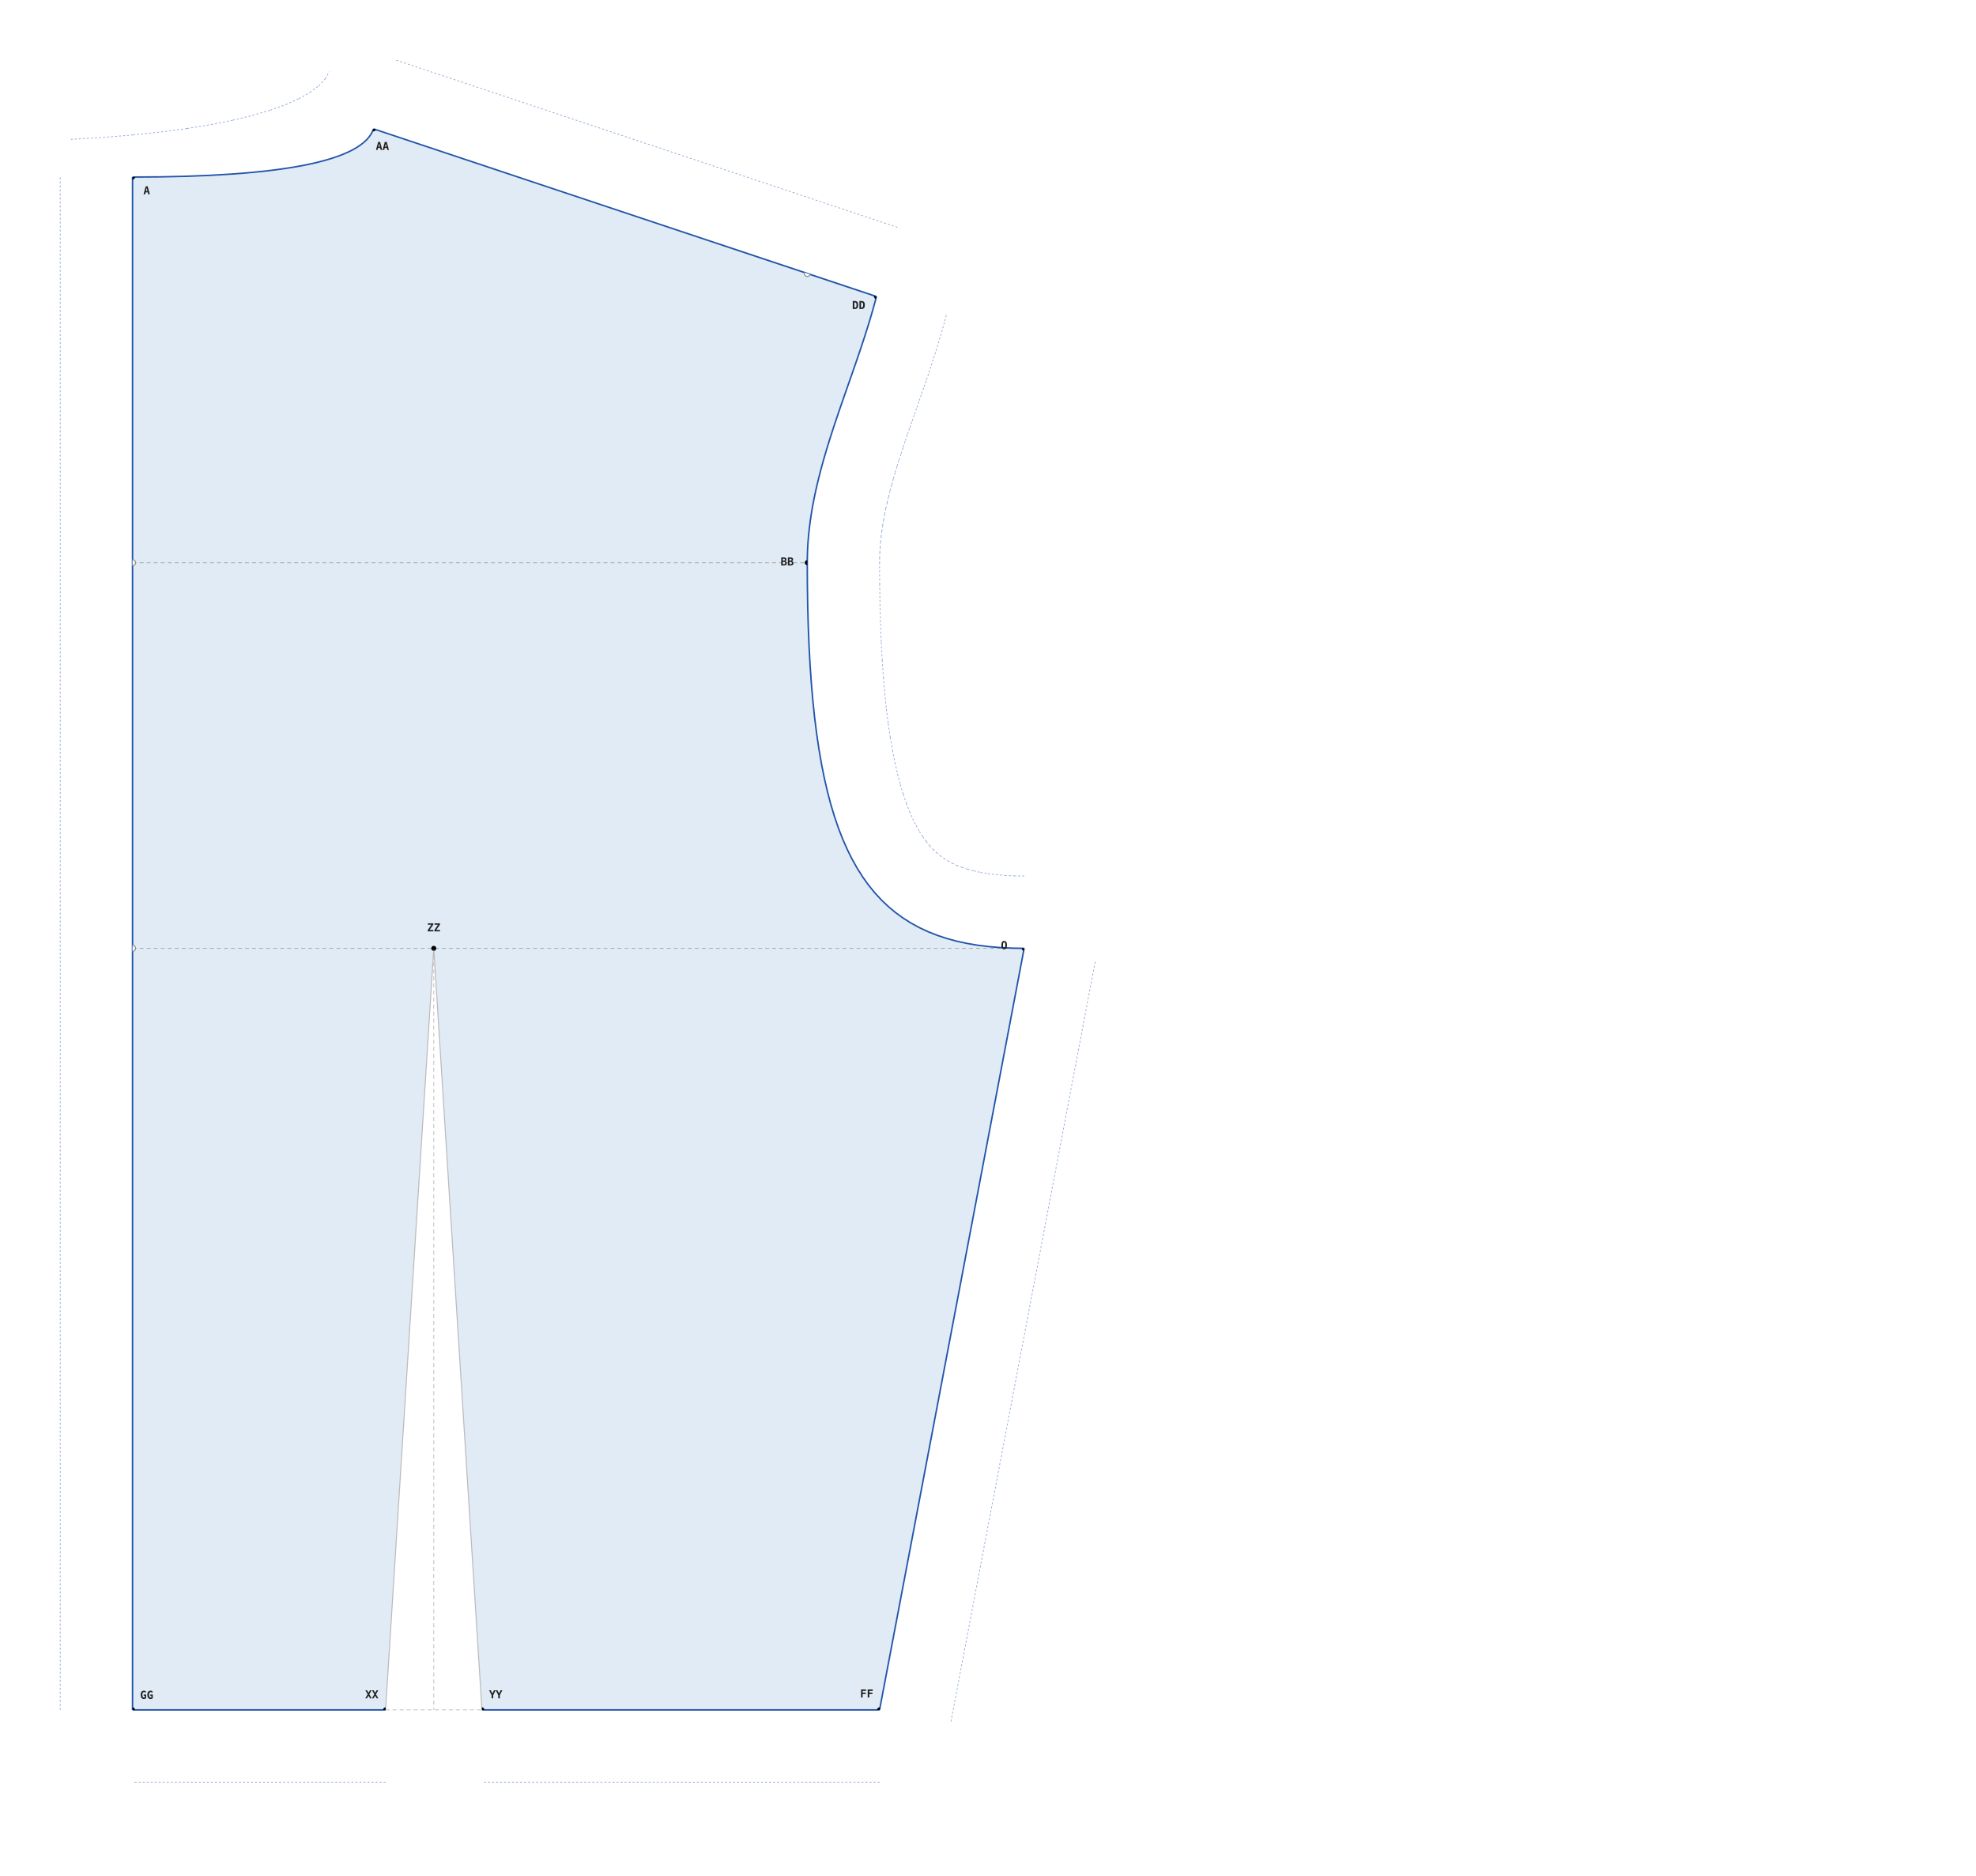
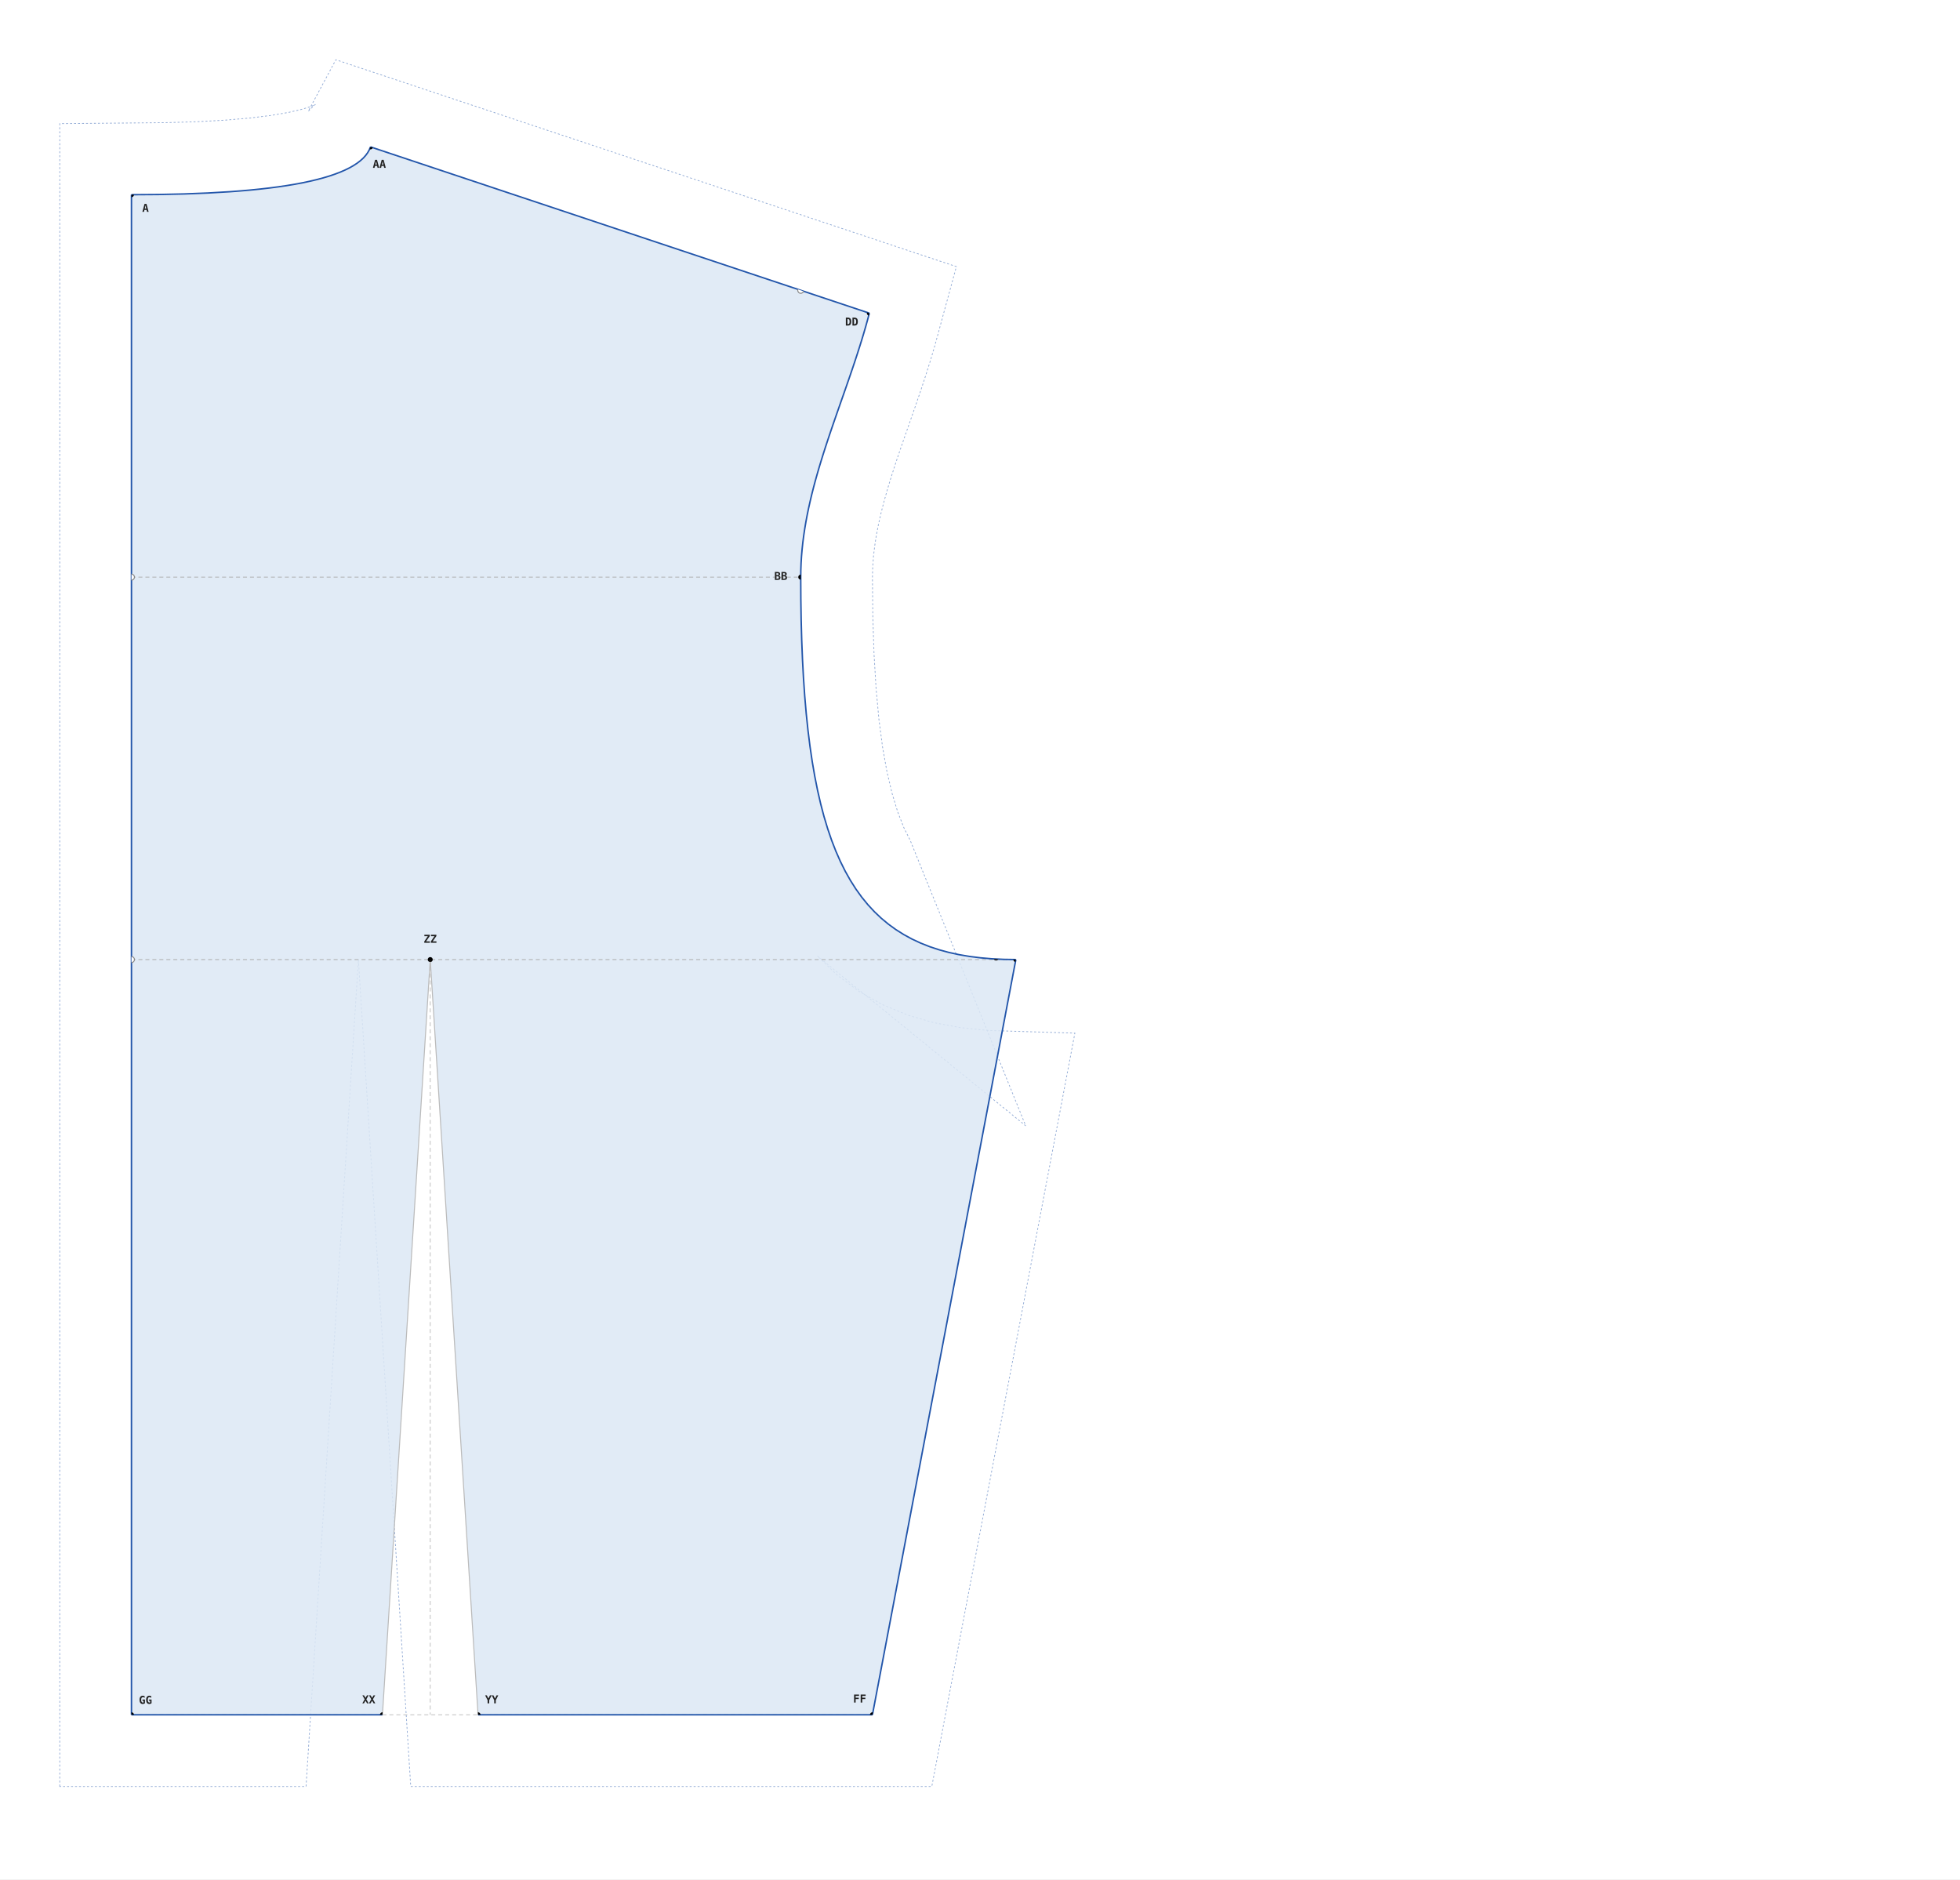
- <svg xmlns="http://www.w3.org/2000/svg" width="1968" height="1868" viewBox="0 0 1968 1868">
+ <svg xmlns="http://www.w3.org/2000/svg" width="1968" height="1887" viewBox="0 0 1968 1887">
  <rect width="100%" height="100%" fill="white" />
  <defs>
    <clipPath id="bodice-clip">
-       <path d="M 132.00,1702.62 L 132.00,176.31 Q 356.00,176.31 372.00,128.31 L 872.90,295.27 L 871.09,302.06 L 869.20,308.84 L 867.23,315.61 L 865.19,322.37 L 863.08,329.13 L 860.92,335.87 L 858.72,342.61 L 856.47,349.34 L 854.18,356.07 L 851.87,362.80 L 849.53,369.52 L 847.19,376.24 L 844.83,382.96 L 842.48,389.69 L 840.13,396.41 L 837.80,403.13 L 835.48,409.86 L 833.20,416.59 L 830.95,423.32 L 828.74,430.06 L 826.58,436.80 L 824.48,443.56 L 822.44,450.32 L 820.47,457.09 L 818.57,463.87 L 816.76,470.66 L 815.04,477.46 L 813.42,484.27 L 811.90,491.10 L 810.49,497.94 L 809.20,504.80 L 808.04,511.67 L 807.01,518.56 L 806.12,525.47 L 805.38,532.39 L 804.78,539.34 L 804.35,546.31 L 804.09,553.30 L 804.00,560.31 L 804.11,582.08 L 804.43,603.11 L 804.98,623.40 L 805.76,642.96 L 806.78,661.81 L 808.03,679.94 L 809.53,697.38 L 811.28,714.13 L 813.29,730.20 L 815.56,745.59 L 818.10,760.33 L 820.91,774.42 L 824.00,787.86 L 827.37,800.67 L 831.04,812.87 L 834.99,824.45 L 839.25,835.43 L 843.82,845.81 L 848.69,855.62 L 853.89,864.85 L 859.40,873.52 L 865.24,881.63 L 871.42,889.20 L 877.93,896.24 L 884.79,902.75 L 892.00,908.75 L 899.56,914.24 L 907.49,919.24 L 915.78,923.75 L 924.44,927.79 L 933.47,931.36 L 942.89,934.47 L 952.70,937.14 L 962.90,939.37 L 973.50,941.17 L 984.51,942.56 L 995.92,943.53 L 1007.75,944.11 L 1020.00,944.31 L 876.00,1702.62 L 480.00,1702.62 L 432.00,944.31 L 384.00,1702.62 L 132.00,1702.62 Z" />
+       <path d="M 132.00,1721.81 L 132.00,195.49 Q 356.00,195.49 372.00,147.49 L 872.90,314.46 L 871.09,321.25 L 869.20,328.03 L 867.23,334.80 L 865.19,341.56 L 863.08,348.31 L 860.92,355.06 L 858.72,361.79 L 856.47,368.53 L 854.18,375.26 L 851.87,381.98 L 849.53,388.71 L 847.19,395.43 L 844.83,402.15 L 842.48,408.87 L 840.13,415.59 L 837.80,422.31 L 835.48,429.04 L 833.20,435.77 L 830.95,442.50 L 828.74,449.24 L 826.58,455.99 L 824.48,462.74 L 822.44,469.50 L 820.47,476.27 L 818.57,483.05 L 816.76,489.84 L 815.04,496.64 L 813.42,503.46 L 811.90,510.28 L 810.49,517.13 L 809.20,523.98 L 808.04,530.85 L 807.01,537.74 L 806.12,544.65 L 805.38,551.58 L 804.78,558.52 L 804.35,565.49 L 804.09,572.48 L 804.00,579.49 L 804.11,601.27 L 804.43,622.30 L 804.98,642.59 L 805.76,662.15 L 806.78,680.99 L 808.03,699.13 L 809.53,716.57 L 811.28,733.31 L 813.29,749.38 L 815.56,764.78 L 818.10,779.51 L 820.91,793.60 L 824.00,807.04 L 827.37,819.86 L 831.04,832.05 L 834.99,843.63 L 839.25,854.61 L 843.82,865.00 L 848.69,874.80 L 853.89,884.03 L 859.40,892.70 L 865.24,900.82 L 871.42,908.39 L 877.93,915.42 L 884.79,921.94 L 892.00,927.93 L 899.56,933.43 L 907.49,938.42 L 915.78,942.94 L 924.44,946.97 L 933.47,950.54 L 942.89,953.66 L 952.70,956.32 L 962.90,958.55 L 973.50,960.36 L 984.51,961.74 L 995.92,962.72 L 1007.75,963.30 L 1020.00,963.49 L 876.00,1721.81 L 480.00,1721.81 L 432.00,963.49 L 384.00,1721.81 L 132.00,1721.81 Z" />
    </clipPath>
  </defs>
-   <path d="M 60.00,1702.62 L 60.00,176.31 M 70.56,138.77 L 102.56,136.83 M 102.56,136.83 L 132.54,134.37 M 132.54,134.37 L 160.48,131.40 M 160.48,131.40 L 186.37,127.95 M 186.37,127.95 L 210.20,124.03 M 210.20,124.03 L 231.96,119.68 M 231.96,119.68 L 251.61,114.91 M 251.61,114.91 L 269.14,109.75 M 269.14,109.75 L 284.51,104.22 M 284.51,104.22 L 297.69,98.32 M 297.69,98.32 L 308.65,92.08 M 308.65,92.08 L 317.36,85.50 M 317.36,85.50 L 323.82,78.58 M 323.82,78.58 L 327.98,71.33 M 394.77,60.00 L 895.67,226.97 M 942.47,313.83 L 940.55,321.03 M 940.55,321.03 L 938.44,328.60 M 938.44,328.60 L 936.26,336.08 M 936.26,336.08 L 934.02,343.49 M 934.02,343.49 L 931.74,350.81 M 931.74,350.81 L 929.42,358.06 M 929.42,358.06 L 927.07,365.23 M 927.07,365.23 L 924.70,372.33 M 924.70,372.33 L 922.31,379.35 M 922.31,379.35 L 919.92,386.31 M 919.92,386.31 L 917.53,393.20 M 917.53,393.20 L 915.15,400.02 M 915.15,400.02 L 912.78,406.77 M 912.78,406.77 L 910.44,413.46 M 910.44,413.46 L 908.13,420.08 M 908.13,420.08 L 905.85,426.64 M 905.85,426.64 L 903.62,433.14 M 903.62,433.14 L 901.43,439.57 M 901.43,439.57 L 899.30,445.94 M 899.30,445.94 L 897.24,452.24 M 897.24,452.24 L 895.24,458.49 M 895.24,458.49 L 893.31,464.67 M 893.31,464.67 L 891.47,470.79 M 891.47,470.79 L 889.70,476.84 M 889.70,476.84 L 888.03,482.83 M 888.03,482.83 L 886.45,488.76 M 886.45,488.76 L 884.96,494.63 M 884.96,494.63 L 883.58,500.43 M 883.58,500.43 L 882.31,506.16 M 882.31,506.16 L 881.14,511.84 M 881.14,511.84 L 880.08,517.45 M 880.08,517.45 L 879.14,523.00 M 879.14,523.00 L 878.32,528.49 M 878.32,528.49 L 877.62,533.92 M 877.62,533.92 L 877.04,539.30 M 877.04,539.30 L 876.59,544.62 M 876.59,544.62 L 876.26,549.89 M 876.26,549.89 L 876.07,555.11 M 876.07,555.11 L 875.99,561.22 M 876.00,559.95 L 876.10,581.35 M 876.10,581.35 L 876.42,601.59 M 876.42,601.59 L 876.94,621.00 M 876.94,621.00 L 877.68,639.61 M 877.68,639.61 L 878.64,657.40 M 878.64,657.40 L 879.82,674.39 M 879.82,674.39 L 881.21,690.56 M 881.21,690.56 L 882.81,705.93 M 882.81,705.93 L 884.63,720.49 M 884.63,720.49 L 886.66,734.25 M 886.66,734.25 L 888.89,747.19 M 888.89,747.19 L 891.31,759.33 M 891.31,759.33 L 893.91,770.65 M 893.91,770.65 L 896.68,781.17 M 896.68,781.17 L 899.60,790.89 M 899.60,790.89 L 902.65,799.81 M 902.65,799.81 L 905.80,807.95 M 905.80,807.95 L 909.04,815.32 M 909.04,815.32 L 912.34,821.95 M 912.34,821.95 L 915.67,827.89 M 915.67,827.89 L 919.03,833.16 M 919.03,833.16 L 922.40,837.84 M 922.40,837.84 L 925.77,841.98 M 925.77,841.98 L 929.18,845.66 M 929.18,845.66 L 932.64,848.95 M 932.64,848.95 L 936.21,851.92 M 936.21,851.92 L 939.94,854.63 M 939.94,854.63 L 943.91,857.13 M 943.91,857.13 L 948.20,859.46 M 948.20,859.46 L 952.87,861.64 M 952.87,861.64 L 957.99,863.66 M 957.99,863.66 L 963.62,865.52 M 963.62,865.52 L 969.82,867.20 M 969.82,867.20 L 976.61,868.69 M 976.61,868.69 L 984.02,869.94 M 984.02,869.94 L 992.05,870.95 M 992.05,870.95 L 1000.73,871.70 M 1000.73,871.70 L 1010.05,872.15 M 1010.05,872.15 L 1021.12,872.31 M 1090.74,957.74 L 946.74,1716.06 M 876.00,1774.62 L 480.00,1774.62 M 384.00,1774.62 L 132.00,1774.62" fill="none" stroke="#2255aa" stroke-width="0.75" stroke-dasharray="2 2" opacity="0.5" />
-   <path d="M 132.00,1702.62 L 132.00,176.31 Q 356.00,176.31 372.00,128.31 L 872.90,295.27 L 871.09,302.06 L 869.20,308.84 L 867.23,315.61 L 865.19,322.37 L 863.08,329.13 L 860.92,335.87 L 858.72,342.61 L 856.47,349.34 L 854.18,356.07 L 851.87,362.80 L 849.53,369.52 L 847.19,376.24 L 844.83,382.96 L 842.48,389.69 L 840.13,396.41 L 837.80,403.13 L 835.48,409.86 L 833.20,416.59 L 830.95,423.32 L 828.74,430.06 L 826.58,436.80 L 824.48,443.56 L 822.44,450.32 L 820.47,457.09 L 818.57,463.87 L 816.76,470.66 L 815.04,477.46 L 813.42,484.27 L 811.90,491.10 L 810.49,497.94 L 809.20,504.80 L 808.04,511.67 L 807.01,518.56 L 806.12,525.47 L 805.38,532.39 L 804.78,539.34 L 804.35,546.31 L 804.09,553.30 L 804.00,560.31 L 804.11,582.08 L 804.43,603.11 L 804.98,623.40 L 805.76,642.96 L 806.78,661.81 L 808.03,679.94 L 809.53,697.38 L 811.28,714.13 L 813.29,730.20 L 815.56,745.59 L 818.10,760.33 L 820.91,774.42 L 824.00,787.86 L 827.37,800.67 L 831.04,812.87 L 834.99,824.45 L 839.25,835.43 L 843.82,845.81 L 848.69,855.62 L 853.89,864.85 L 859.40,873.52 L 865.24,881.63 L 871.42,889.20 L 877.93,896.24 L 884.79,902.75 L 892.00,908.75 L 899.56,914.24 L 907.49,919.24 L 915.78,923.75 L 924.44,927.79 L 933.47,931.36 L 942.89,934.47 L 952.70,937.14 L 962.90,939.37 L 973.50,941.17 L 984.51,942.56 L 995.92,943.53 L 1007.75,944.11 L 1020.00,944.31 L 876.00,1702.62 L 480.00,1702.62 L 432.00,944.31 L 384.00,1702.62 L 132.00,1702.62 Z" fill="#dce8f5" stroke="none" opacity="0.85" />
+   <path d="M 60.00,1793.81 L 60.00,124.15 L 166.46,123.17 L 197.81,122.22 L 225.93,120.66 L 250.74,118.53 L 272.08,115.90 L 289.73,112.88 L 303.39,109.69 L 312.61,106.75 L 316.79,104.90 L 315.49,105.73 L 309.46,111.76 L 337.22,60.00 L 960.29,267.69 L 938.56,347.37 L 934.26,361.90 L 929.78,376.13 L 925.19,390.07 L 920.53,403.73 L 915.87,417.13 L 911.27,430.28 L 906.77,443.18 L 902.42,455.83 L 898.27,468.25 L 894.37,480.43 L 890.76,492.37 L 887.48,504.07 L 884.55,515.52 L 882.02,526.74 L 879.90,537.72 L 878.23,548.46 L 877.01,558.98 L 876.27,569.30 L 876.01,580.02 L 876.40,619.74 L 877.60,656.92 L 879.63,691.02 L 882.48,722.04 L 886.14,749.99 L 890.57,774.87 L 895.71,796.66 L 901.43,815.40 L 907.59,831.14 L 914.03,844.04 L 1029.90,1130.41 L 820.78,959.98 L 840.59,979.10 L 862.59,995.47 L 886.36,1008.86 L 911.44,1019.24 L 937.48,1026.80 L 964.25,1031.83 L 991.71,1034.64 L 1079.26,1037.37 L 935.61,1793.81 L 412.41,1793.81 L 359.86,963.49 L 307.30,1793.81 L 60.00,1793.81 Z" fill="none" stroke="#2255aa" stroke-width="0.75" stroke-dasharray="2 2" opacity="0.5" />
+   <path d="M 132.00,1721.81 L 132.00,195.49 Q 356.00,195.49 372.00,147.49 L 872.90,314.46 L 871.09,321.25 L 869.20,328.03 L 867.23,334.80 L 865.19,341.56 L 863.08,348.31 L 860.92,355.06 L 858.72,361.79 L 856.47,368.53 L 854.18,375.26 L 851.87,381.98 L 849.53,388.71 L 847.19,395.43 L 844.83,402.15 L 842.48,408.87 L 840.13,415.59 L 837.80,422.31 L 835.48,429.04 L 833.20,435.77 L 830.95,442.50 L 828.74,449.24 L 826.58,455.99 L 824.48,462.74 L 822.44,469.50 L 820.47,476.27 L 818.57,483.05 L 816.76,489.84 L 815.04,496.64 L 813.42,503.46 L 811.90,510.28 L 810.49,517.13 L 809.20,523.98 L 808.04,530.85 L 807.01,537.74 L 806.12,544.65 L 805.38,551.58 L 804.78,558.52 L 804.35,565.49 L 804.09,572.48 L 804.00,579.49 L 804.11,601.27 L 804.43,622.30 L 804.98,642.59 L 805.76,662.15 L 806.78,680.99 L 808.03,699.13 L 809.53,716.57 L 811.28,733.31 L 813.29,749.38 L 815.56,764.78 L 818.10,779.51 L 820.91,793.60 L 824.00,807.04 L 827.37,819.86 L 831.04,832.05 L 834.99,843.63 L 839.25,854.61 L 843.82,865.00 L 848.69,874.80 L 853.89,884.03 L 859.40,892.70 L 865.24,900.82 L 871.42,908.39 L 877.93,915.42 L 884.79,921.94 L 892.00,927.93 L 899.56,933.43 L 907.49,938.42 L 915.78,942.94 L 924.44,946.97 L 933.47,950.54 L 942.89,953.66 L 952.70,956.32 L 962.90,958.55 L 973.50,960.36 L 984.51,961.74 L 995.92,962.72 L 1007.75,963.30 L 1020.00,963.49 L 876.00,1721.81 L 480.00,1721.81 L 432.00,963.49 L 384.00,1721.81 L 132.00,1721.81 Z" fill="#dce8f5" stroke="none" opacity="0.85" />
  <g clip-path="url(#bodice-clip)">
-     <line x1="1020.0" y1="176.3" x2="1020.0" y2="1808.3" stroke="#aaa" stroke-width="0.75" stroke-dasharray="4 3" />
-     <line x1="132.0" y1="560.3" x2="1908.0" y2="560.3" stroke="#aaa" stroke-width="0.75" stroke-dasharray="4 3" />
-     <line x1="132.0" y1="944.3" x2="1908.0" y2="944.3" stroke="#aaa" stroke-width="0.75" stroke-dasharray="4 3" />
-     <line x1="132.0" y1="1702.6" x2="876.0" y2="1702.6" stroke="#aaa" stroke-width="0.75" stroke-dasharray="4 3" />
+     <line x1="1020.0" y1="195.5" x2="1020.0" y2="1827.5" stroke="#aaa" stroke-width="0.75" stroke-dasharray="4 3" />
+     <line x1="132.0" y1="579.5" x2="1908.0" y2="579.5" stroke="#aaa" stroke-width="0.75" stroke-dasharray="4 3" />
+     <line x1="132.0" y1="963.5" x2="1908.0" y2="963.5" stroke="#aaa" stroke-width="0.75" stroke-dasharray="4 3" />
+     <line x1="132.0" y1="1721.8" x2="876.0" y2="1721.8" stroke="#aaa" stroke-width="0.75" stroke-dasharray="4 3" />
  </g>
  <g>
-     <line x1="384.0" y1="1702.6" x2="480.0" y2="1702.6" stroke="#bbb" stroke-width="0.75" stroke-dasharray="4 3" />
-     <line x1="432.0" y1="944.3" x2="432.0" y2="1702.6" stroke="#bbb" stroke-width="0.75" stroke-dasharray="4 3" />
+     <line x1="384.0" y1="1721.8" x2="480.0" y2="1721.8" stroke="#bbb" stroke-width="0.75" stroke-dasharray="4 3" />
+     <line x1="432.0" y1="963.5" x2="432.0" y2="1721.8" stroke="#bbb" stroke-width="0.75" stroke-dasharray="4 3" />
  </g>
-   <path d="M 132.00,1702.62 L 132.00,176.31 M 132.00,176.31 Q 356.00,176.31 372.00,128.31 M 372.00,128.31 L 872.90,295.27 M 872.90,295.27 L 871.09,302.06 L 869.20,308.84 L 867.23,315.61 L 865.19,322.37 L 863.08,329.13 L 860.92,335.87 L 858.72,342.61 L 856.47,349.34 L 854.18,356.07 L 851.87,362.80 L 849.53,369.52 L 847.19,376.24 L 844.83,382.96 L 842.48,389.69 L 840.13,396.41 L 837.80,403.13 L 835.48,409.86 L 833.20,416.59 L 830.95,423.32 L 828.74,430.06 L 826.58,436.80 L 824.48,443.56 L 822.44,450.32 L 820.47,457.09 L 818.57,463.87 L 816.76,470.66 L 815.04,477.46 L 813.42,484.27 L 811.90,491.10 L 810.49,497.94 L 809.20,504.80 L 808.04,511.67 L 807.01,518.56 L 806.12,525.47 L 805.38,532.39 L 804.78,539.34 L 804.35,546.31 L 804.09,553.30 L 804.00,560.31 M 804.00,560.31 L 804.11,582.08 L 804.43,603.11 L 804.98,623.40 L 805.76,642.96 L 806.78,661.81 L 808.03,679.94 L 809.53,697.38 L 811.28,714.13 L 813.29,730.20 L 815.56,745.59 L 818.10,760.33 L 820.91,774.42 L 824.00,787.86 L 827.37,800.67 L 831.04,812.87 L 834.99,824.45 L 839.25,835.43 L 843.82,845.81 L 848.69,855.62 L 853.89,864.85 L 859.40,873.52 L 865.24,881.63 L 871.42,889.20 L 877.93,896.24 L 884.79,902.75 L 892.00,908.75 L 899.56,914.24 L 907.49,919.24 L 915.78,923.75 L 924.44,927.79 L 933.47,931.36 L 942.89,934.47 L 952.70,937.14 L 962.90,939.37 L 973.50,941.17 L 984.51,942.56 L 995.92,943.53 L 1007.75,944.11 L 1020.00,944.31 M 1020.00,944.31 L 876.00,1702.62 M 876.00,1702.62 L 480.00,1702.62 M 384.00,1702.62 L 132.00,1702.62" fill="none" stroke="#2255aa" stroke-width="1.5" stroke-linejoin="round" />
-   <path d="M 480.00,1702.62 L 432.00,944.31 M 432.00,944.31 L 384.00,1702.62" fill="none" stroke="#bbb" stroke-width="1" stroke-linejoin="round" />
+   <path d="M 132.00,1721.81 L 132.00,195.49 M 132.00,195.49 Q 356.00,195.49 372.00,147.49 M 372.00,147.49 L 872.90,314.46 M 872.90,314.46 L 871.09,321.25 L 869.20,328.03 L 867.23,334.80 L 865.19,341.56 L 863.08,348.31 L 860.92,355.06 L 858.72,361.79 L 856.47,368.53 L 854.18,375.26 L 851.87,381.98 L 849.53,388.71 L 847.19,395.43 L 844.83,402.15 L 842.48,408.87 L 840.13,415.59 L 837.80,422.31 L 835.48,429.04 L 833.20,435.77 L 830.95,442.50 L 828.74,449.24 L 826.58,455.99 L 824.48,462.74 L 822.44,469.50 L 820.47,476.27 L 818.57,483.05 L 816.76,489.84 L 815.04,496.64 L 813.42,503.46 L 811.90,510.28 L 810.49,517.13 L 809.20,523.98 L 808.04,530.85 L 807.01,537.74 L 806.12,544.65 L 805.38,551.58 L 804.78,558.52 L 804.35,565.49 L 804.09,572.48 L 804.00,579.49 M 804.00,579.49 L 804.11,601.27 L 804.43,622.30 L 804.98,642.59 L 805.76,662.15 L 806.78,680.99 L 808.03,699.13 L 809.53,716.57 L 811.28,733.31 L 813.29,749.38 L 815.56,764.78 L 818.10,779.51 L 820.91,793.60 L 824.00,807.04 L 827.37,819.86 L 831.04,832.05 L 834.99,843.63 L 839.25,854.61 L 843.82,865.00 L 848.69,874.80 L 853.89,884.03 L 859.40,892.70 L 865.24,900.82 L 871.42,908.39 L 877.93,915.42 L 884.79,921.94 L 892.00,927.93 L 899.56,933.43 L 907.49,938.42 L 915.78,942.94 L 924.44,946.97 L 933.47,950.54 L 942.89,953.66 L 952.70,956.32 L 962.90,958.55 L 973.50,960.36 L 984.51,961.74 L 995.92,962.72 L 1007.75,963.30 L 1020.00,963.49 M 1020.00,963.49 L 876.00,1721.81 M 876.00,1721.81 L 480.00,1721.81 M 384.00,1721.81 L 132.00,1721.81" fill="none" stroke="#2255aa" stroke-width="1.5" stroke-linejoin="round" />
+   <path d="M 480.00,1721.81 L 432.00,963.49 M 432.00,963.49 L 384.00,1721.81" fill="none" stroke="#bbb" stroke-width="1" stroke-linejoin="round" />
  <g clip-path="url(#bodice-clip)">
-     <circle cx="132.0" cy="1808.3" r="3" fill="white" stroke="#888" stroke-width="1" />
-     <circle cx="1908.0" cy="176.3" r="3" fill="white" stroke="#888" stroke-width="1" />
-     <circle cx="1020.0" cy="176.3" r="3" fill="white" stroke="#888" stroke-width="1" />
-     <circle cx="1020.0" cy="1808.3" r="3" fill="white" stroke="#888" stroke-width="1" />
-     <circle cx="132.0" cy="560.3" r="3" fill="white" stroke="#888" stroke-width="1" />
-     <circle cx="1908.0" cy="560.3" r="3" fill="white" stroke="#888" stroke-width="1" />
-     <circle cx="132.0" cy="944.3" r="3" fill="white" stroke="#888" stroke-width="1" />
-     <circle cx="1908.0" cy="944.3" r="3" fill="white" stroke="#888" stroke-width="1" />
-     <circle cx="1397.5" cy="218.3" r="3" fill="white" stroke="#888" stroke-width="1" />
-     <circle cx="1020.0" cy="1160.5" r="3" fill="white" stroke="#888" stroke-width="1" />
-     <circle cx="876.0" cy="1808.3" r="3" fill="white" stroke="#888" stroke-width="1" />
-     <circle cx="804.0" cy="272.3" r="3" fill="white" stroke="#888" stroke-width="1" />
-     <circle cx="132.0" cy="176.3" r="2.5" fill="black" />
-     <circle cx="132.0" cy="1702.6" r="2.5" fill="black" />
-     <circle cx="372.0" cy="128.3" r="2.5" fill="black" />
-     <circle cx="872.9" cy="295.3" r="2.5" fill="black" />
-     <circle cx="804.0" cy="560.3" r="2.5" fill="black" />
-     <circle cx="1020.0" cy="944.3" r="2.5" fill="black" />
-     <circle cx="876.0" cy="1702.6" r="2.5" fill="black" />
-     <circle cx="384.0" cy="1702.6" r="2.5" fill="black" />
-     <circle cx="480.0" cy="1702.6" r="2.5" fill="black" />
-     <circle cx="432.0" cy="944.3" r="2.5" fill="black" />
+     <circle cx="132.0" cy="1827.5" r="3" fill="white" stroke="#888" stroke-width="1" />
+     <circle cx="1908.0" cy="195.5" r="3" fill="white" stroke="#888" stroke-width="1" />
+     <circle cx="1020.0" cy="195.5" r="3" fill="white" stroke="#888" stroke-width="1" />
+     <circle cx="1020.0" cy="1827.5" r="3" fill="white" stroke="#888" stroke-width="1" />
+     <circle cx="132.0" cy="579.5" r="3" fill="white" stroke="#888" stroke-width="1" />
+     <circle cx="1908.0" cy="579.5" r="3" fill="white" stroke="#888" stroke-width="1" />
+     <circle cx="132.0" cy="963.5" r="3" fill="white" stroke="#888" stroke-width="1" />
+     <circle cx="1908.0" cy="963.5" r="3" fill="white" stroke="#888" stroke-width="1" />
+     <circle cx="1397.5" cy="237.5" r="3" fill="white" stroke="#888" stroke-width="1" />
+     <circle cx="1020.0" cy="1179.7" r="3" fill="white" stroke="#888" stroke-width="1" />
+     <circle cx="876.0" cy="1827.5" r="3" fill="white" stroke="#888" stroke-width="1" />
+     <circle cx="804.0" cy="291.5" r="3" fill="white" stroke="#888" stroke-width="1" />
+     <circle cx="132.0" cy="195.5" r="2.5" fill="black" />
+     <text x="146.1" y="209.6" font-family="monospace" font-size="11" fill="#222" font-weight="bold" text-anchor="middle" dominant-baseline="middle">A</text>
+     <circle cx="132.0" cy="1721.8" r="2.5" fill="black" />
+     <text x="146.1" y="1707.7" font-family="monospace" font-size="11" fill="#222" font-weight="bold" text-anchor="middle" dominant-baseline="middle">GG</text>
+     <circle cx="372.0" cy="147.5" r="2.5" fill="black" />
+     <text x="380.9" y="165.4" font-family="monospace" font-size="11" fill="#222" font-weight="bold" text-anchor="middle" dominant-baseline="middle">AA</text>
+     <circle cx="872.9" cy="314.5" r="2.5" fill="black" />
+     <text x="855.2" y="323.8" font-family="monospace" font-size="11" fill="#222" font-weight="bold" text-anchor="middle" dominant-baseline="middle">DD</text>
+     <circle cx="804.0" cy="579.5" r="2.5" fill="black" />
+     <text x="784.0" y="579.2" font-family="monospace" font-size="11" fill="#222" font-weight="bold" text-anchor="middle" dominant-baseline="middle">BB</text>
+     <circle cx="1020.0" cy="963.5" r="2.5" fill="black" />
+     <text x="1000.1" y="961.2" font-family="monospace" font-size="11" fill="#222" font-weight="bold" text-anchor="middle" dominant-baseline="middle">O</text>
+     <circle cx="876.0" cy="1721.8" r="2.5" fill="black" />
+     <text x="863.2" y="1706.4" font-family="monospace" font-size="11" fill="#222" font-weight="bold" text-anchor="middle" dominant-baseline="middle">FF</text>
+     <circle cx="384.0" cy="1721.8" r="2.5" fill="black" />
+     <text x="370.3" y="1707.2" font-family="monospace" font-size="11" fill="#222" font-weight="bold" text-anchor="middle" dominant-baseline="middle">XX</text>
+     <circle cx="480.0" cy="1721.8" r="2.5" fill="black" />
+     <text x="493.7" y="1707.2" font-family="monospace" font-size="11" fill="#222" font-weight="bold" text-anchor="middle" dominant-baseline="middle">YY</text>
+     <circle cx="432.0" cy="963.5" r="2.5" fill="black" />
+     <text x="432.0" y="943.5" font-family="monospace" font-size="11" fill="#222" font-weight="bold" text-anchor="middle" dominant-baseline="middle">ZZ</text>
  </g>
-   <text x="146.1" y="190.4" font-family="monospace" font-size="11" fill="#222" font-weight="bold" text-anchor="middle" dominant-baseline="middle">A</text>
-   <text x="146.1" y="1688.5" font-family="monospace" font-size="11" fill="#222" font-weight="bold" text-anchor="middle" dominant-baseline="middle">GG</text>
-   <text x="380.9" y="146.2" font-family="monospace" font-size="11" fill="#222" font-weight="bold" text-anchor="middle" dominant-baseline="middle">AA</text>
-   <text x="855.2" y="304.6" font-family="monospace" font-size="11" fill="#222" font-weight="bold" text-anchor="middle" dominant-baseline="middle">DD</text>
-   <text x="784.0" y="560.0" font-family="monospace" font-size="11" fill="#222" font-weight="bold" text-anchor="middle" dominant-baseline="middle">BB</text>
-   <text x="1000.1" y="942.0" font-family="monospace" font-size="11" fill="#222" font-weight="bold" text-anchor="middle" dominant-baseline="middle">O</text>
-   <text x="863.2" y="1687.2" font-family="monospace" font-size="11" fill="#222" font-weight="bold" text-anchor="middle" dominant-baseline="middle">FF</text>
-   <text x="370.3" y="1688.0" font-family="monospace" font-size="11" fill="#222" font-weight="bold" text-anchor="middle" dominant-baseline="middle">XX</text>
-   <text x="493.7" y="1688.0" font-family="monospace" font-size="11" fill="#222" font-weight="bold" text-anchor="middle" dominant-baseline="middle">YY</text>
-   <text x="432.0" y="924.3" font-family="monospace" font-size="11" fill="#222" font-weight="bold" text-anchor="middle" dominant-baseline="middle">ZZ</text>
</svg>
